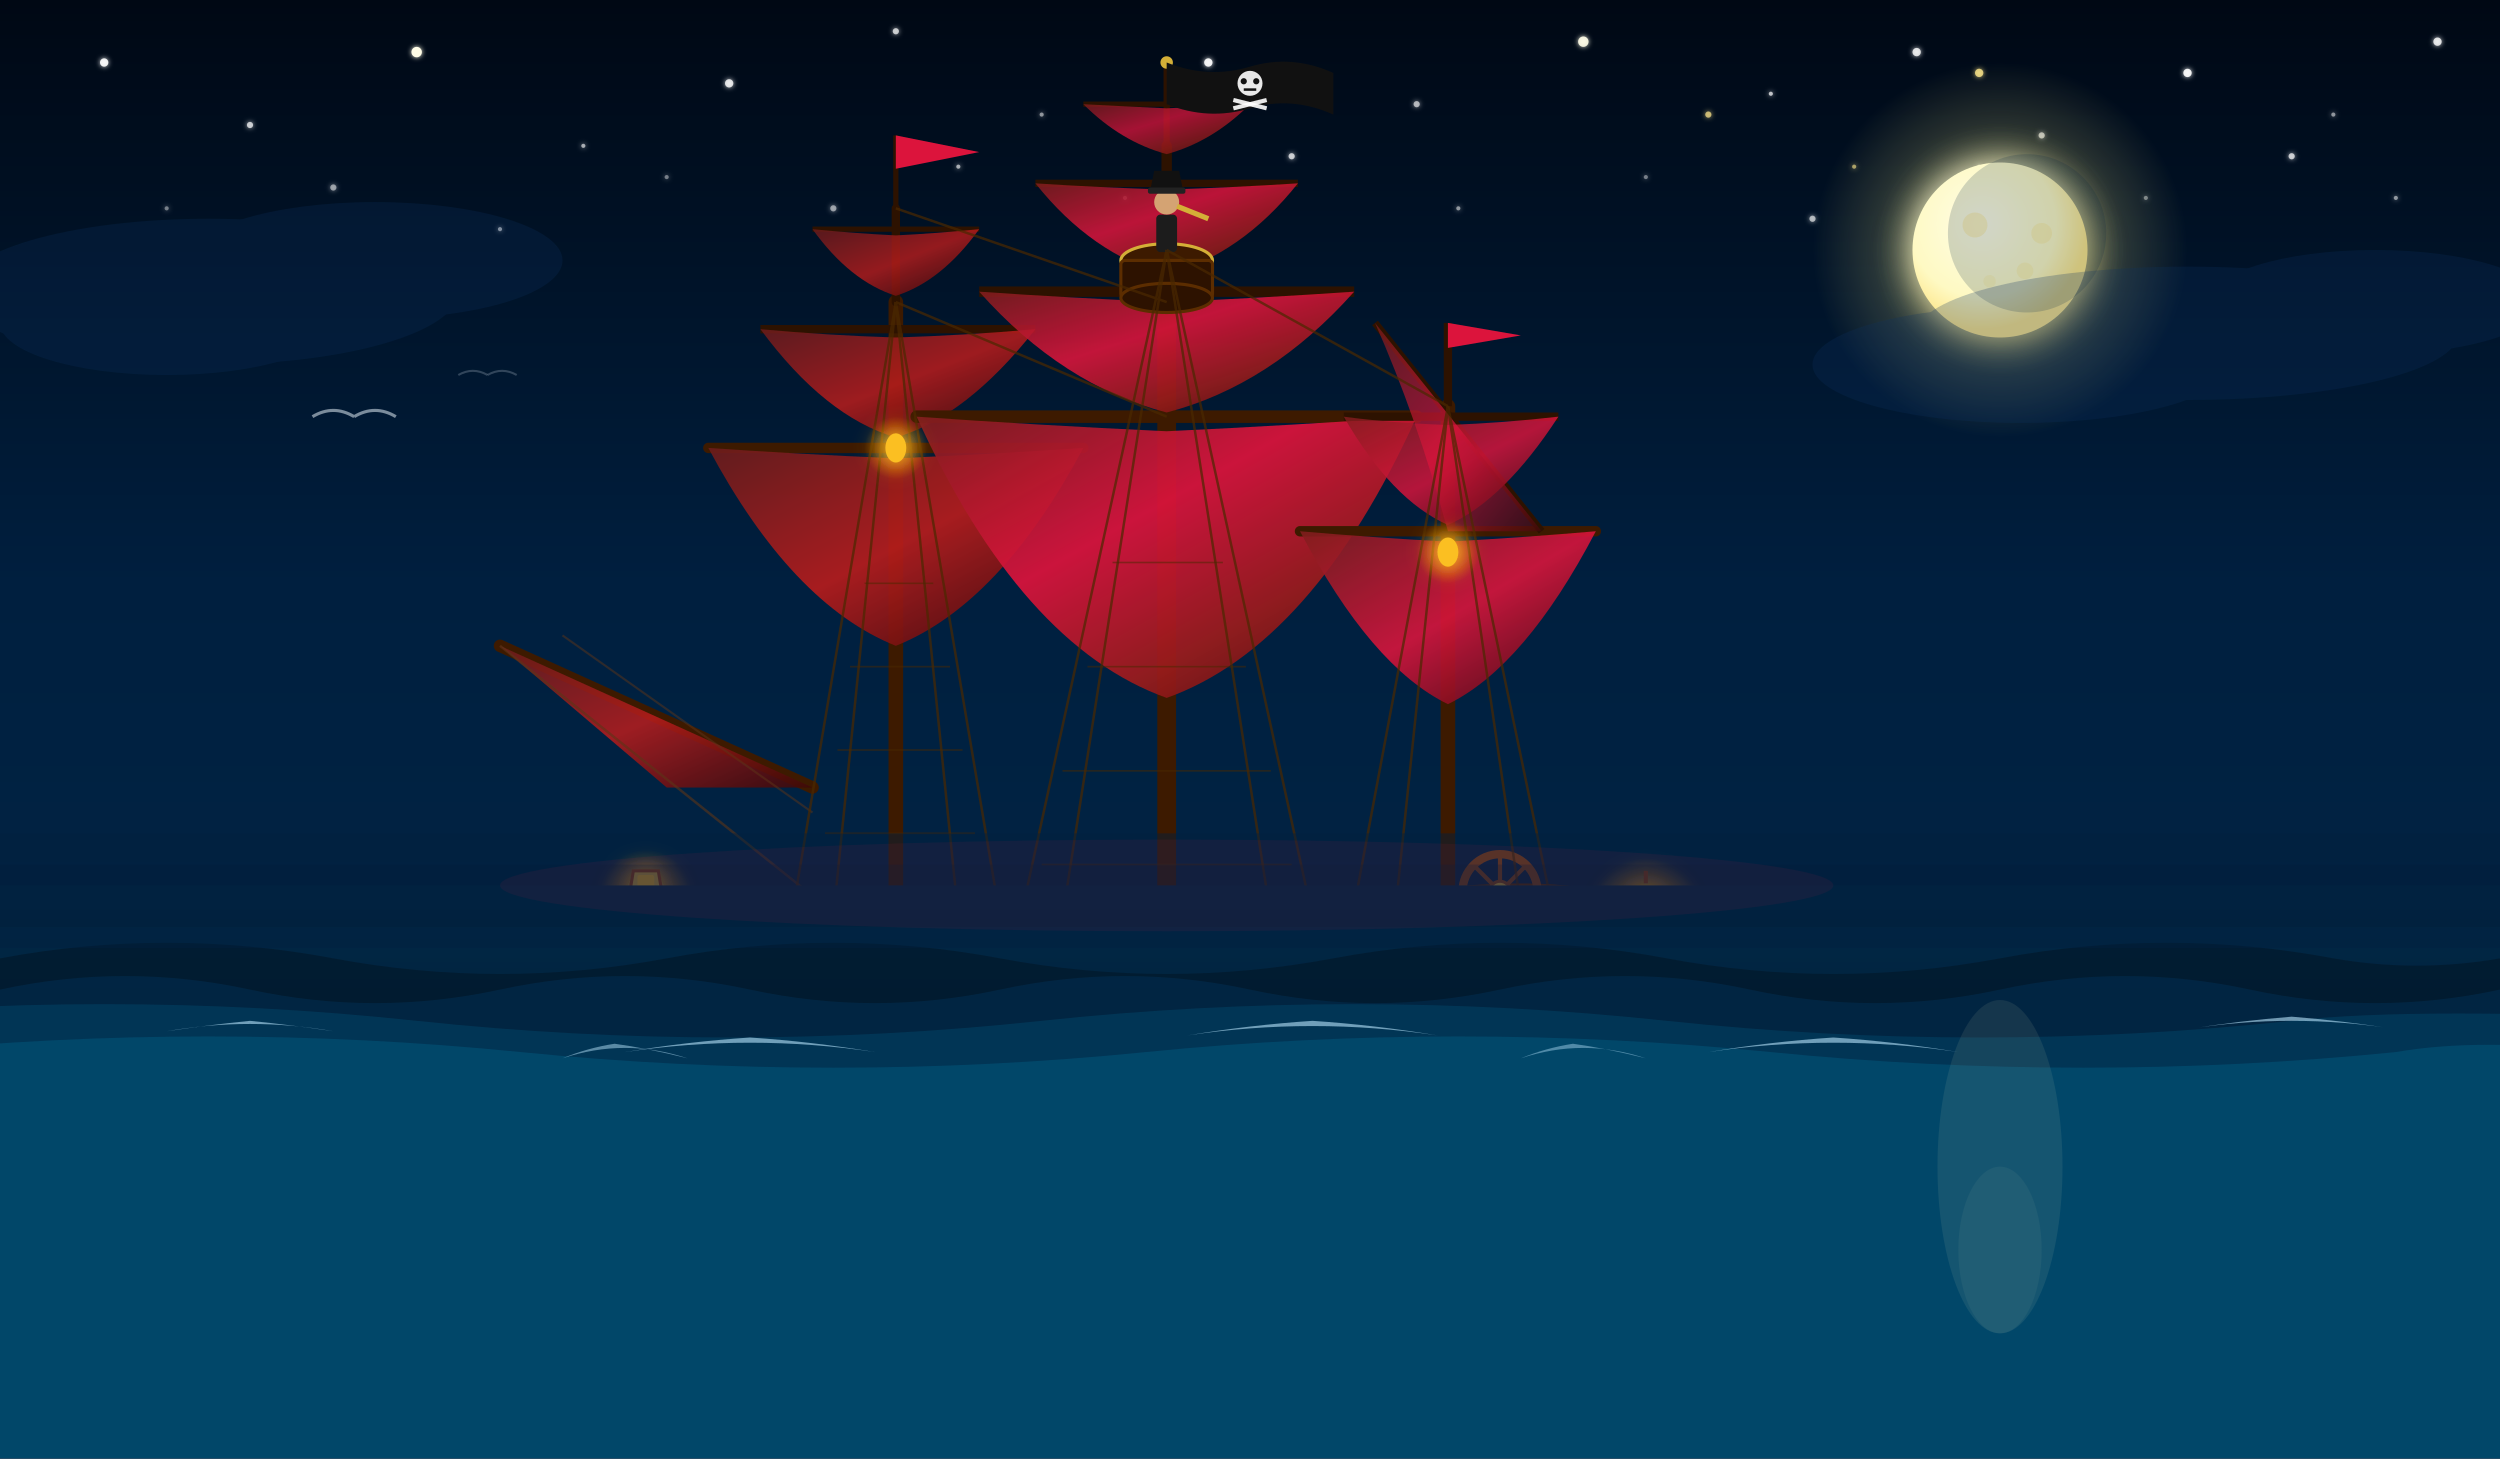
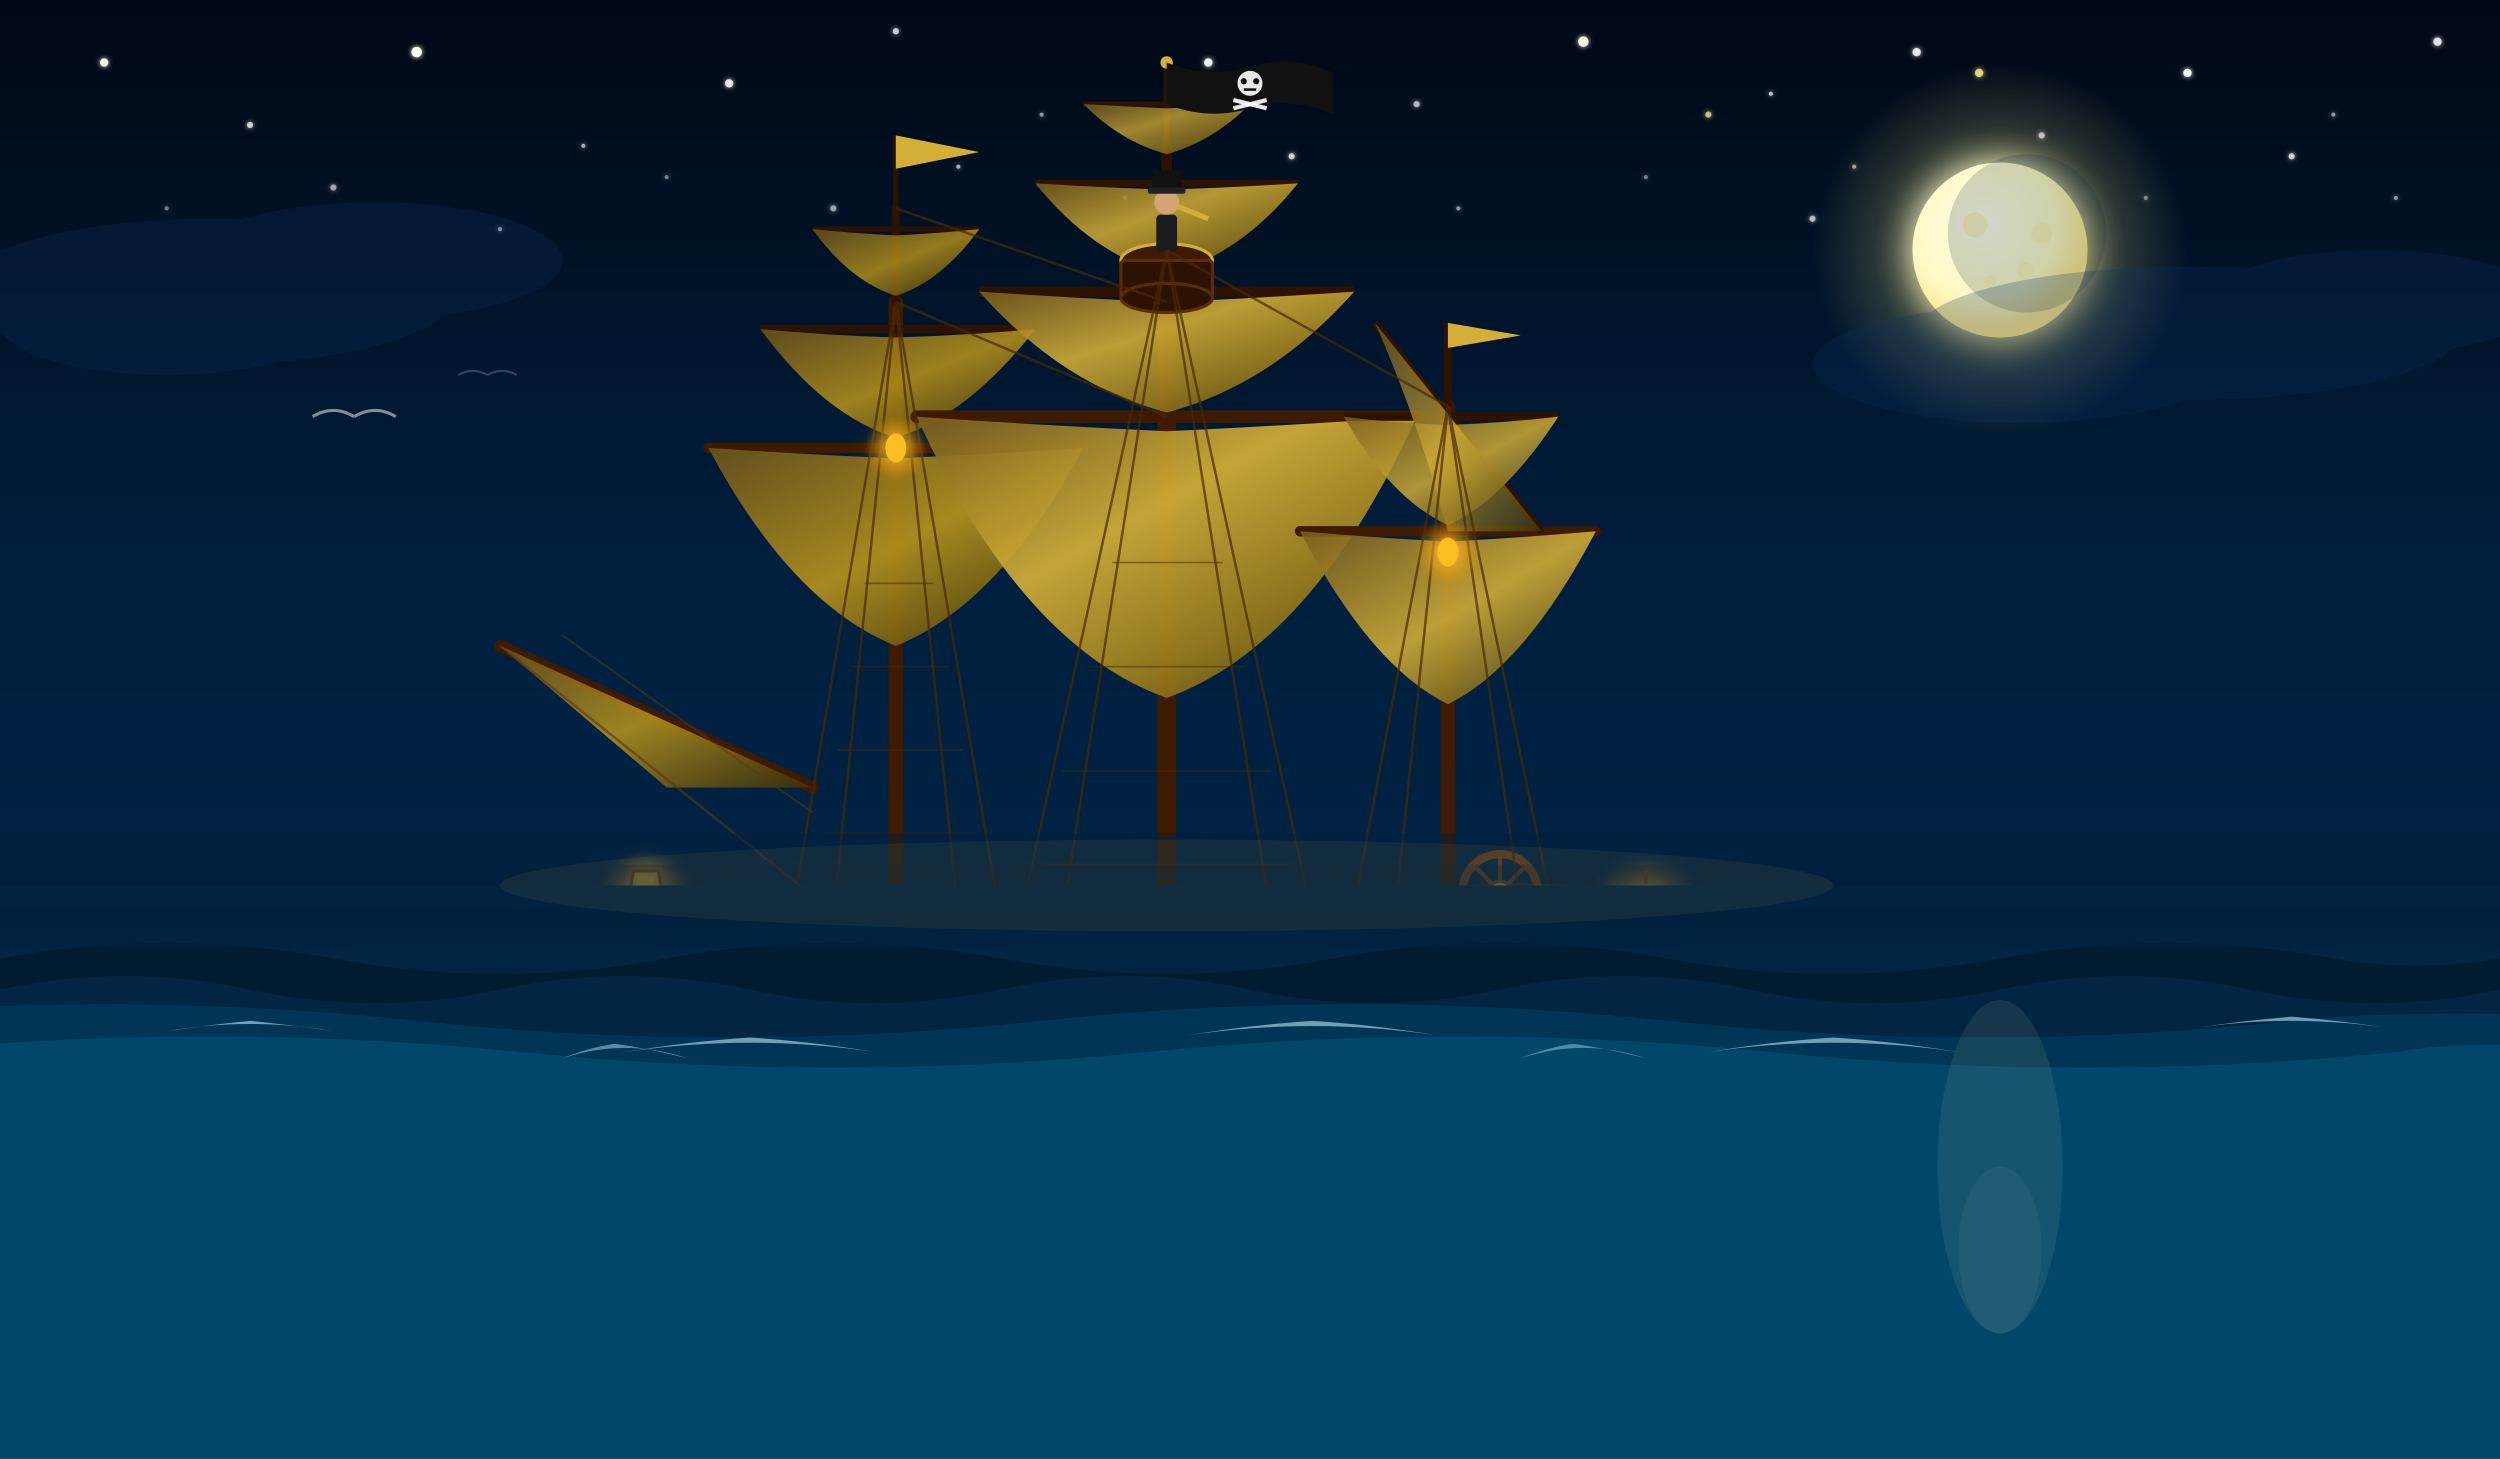
<svg xmlns="http://www.w3.org/2000/svg" viewBox="0 0 1200 700" style="width:100%;height:100%;">
  <defs>
    <linearGradient id="skyGrad" x1="0" y1="0" x2="0" y2="1">
      <stop offset="0%" stop-color="#000814" />
      <stop offset="40%" stop-color="#001f3f" />
      <stop offset="100%" stop-color="#022b4a" />
    </linearGradient>
    <linearGradient id="oceanGrad" x1="0" y1="0" x2="0" y2="1">
      <stop offset="0%" stop-color="#012a4a" />
      <stop offset="60%" stop-color="#011627" />
      <stop offset="100%" stop-color="#000d1a" />
    </linearGradient>
    <radialGradient id="moonGlow" cx="50%" cy="50%" r="50%">
      <stop offset="0%" stop-color="#fff9c4" stop-opacity="1" />
      <stop offset="50%" stop-color="#fef08a" stop-opacity="0.8" />
      <stop offset="100%" stop-color="#fef08a" stop-opacity="0" />
    </radialGradient>
    <radialGradient id="moonSurface" cx="40%" cy="35%" r="60%">
      <stop offset="0%" stop-color="#fffde7" />
      <stop offset="70%" stop-color="#fef9c3" />
      <stop offset="100%" stop-color="#fde68a" />
    </radialGradient>
    <radialGradient id="lanternGlow" cx="50%" cy="50%" r="50%">
      <stop offset="0%" stop-color="#fbbf24" stop-opacity="1" />
      <stop offset="60%" stop-color="#f59e0b" stop-opacity="0.5" />
      <stop offset="100%" stop-color="#f59e0b" stop-opacity="0" />
    </radialGradient>
    <linearGradient id="hullGrad" x1="0" y1="0" x2="1" y2="0">
      <stop offset="0%" stop-color="#1a0a00" />
      <stop offset="30%" stop-color="#3d1a00" />
      <stop offset="60%" stop-color="#2d1200" />
      <stop offset="100%" stop-color="#1a0800" />
    </linearGradient>
    <linearGradient id="deckGrad" x1="0" y1="0" x2="0" y2="1">
      <stop offset="0%" stop-color="#4a2200" />
      <stop offset="100%" stop-color="#2d1200" />
    </linearGradient>
    <linearGradient id="sailMain" x1="0" y1="0" x2="1" y2="1">
-       <stop offset="0%" stop-color="#7f1d1d" />
-       <stop offset="40%" stop-color="#dc143c" />
-       <stop offset="70%" stop-color="#991b1b" />
-       <stop offset="100%" stop-color="#450a0a" />
+       <stop offset="0%" stop-color="#785c1d" />
+       <stop offset="40%" stop-color="#d4af37" />
+       <stop offset="70%" stop-color="#997b1b" />
+       <stop offset="100%" stop-color="#45380a" />
    </linearGradient>
    <linearGradient id="sailFore" x1="0" y1="0" x2="1" y2="1">
-       <stop offset="0%" stop-color="#6b1c1c" />
-       <stop offset="50%" stop-color="#b91c1c" />
-       <stop offset="100%" stop-color="#3d0808" />
+       <stop offset="0%" stop-color="#6b531c" />
+       <stop offset="50%" stop-color="#b9941c" />
+       <stop offset="100%" stop-color="#3d3008" />
    </linearGradient>
    <linearGradient id="sailMizzen" x1="0" y1="0" x2="1" y2="1">
-       <stop offset="0%" stop-color="#7f1d1d" />
-       <stop offset="50%" stop-color="#dc143c" />
-       <stop offset="100%" stop-color="#450a0a" />
+       <stop offset="0%" stop-color="#785c1d" />
+       <stop offset="50%" stop-color="#d4af37" />
+       <stop offset="100%" stop-color="#45380a" />
    </linearGradient>
    <linearGradient id="foamGrad" x1="0" y1="0" x2="0" y2="1">
      <stop offset="0%" stop-color="#e0f2fe" stop-opacity="0.8" />
      <stop offset="100%" stop-color="#bae6fd" stop-opacity="0" />
    </linearGradient>
    <linearGradient id="cannonGrad" x1="0" y1="0" x2="0" y2="1">
      <stop offset="0%" stop-color="#4b5563" />
      <stop offset="50%" stop-color="#1f2937" />
      <stop offset="100%" stop-color="#111827" />
    </linearGradient>
    <linearGradient id="reflectionGrad" x1="0" y1="0" x2="0" y2="1">
-       <stop offset="0%" stop-color="#dc143c" stop-opacity="0.25" />
-       <stop offset="100%" stop-color="#dc143c" stop-opacity="0" />
+       <stop offset="0%" stop-color="#d4af37" stop-opacity="0.25" />
+       <stop offset="100%" stop-color="#d4af37" stop-opacity="0" />
    </linearGradient>
    <clipPath id="oceanClip">
      <rect x="0" y="420" width="1200" height="280" />
    </clipPath>
    <filter id="shadowFilter" x="-10%" y="-10%" width="120%" height="130%">
      <feDropShadow dx="4" dy="8" stdDeviation="6" flood-color="#000" flood-opacity="0.7" />
    </filter>
    <filter id="glowFilter" x="-50%" y="-50%" width="200%" height="200%">
      <feGaussianBlur in="SourceGraphic" stdDeviation="4" result="blur" />
      <feMerge>
        <feMergeNode in="blur" />
        <feMergeNode in="SourceGraphic" />
      </feMerge>
    </filter>
    <filter id="moonFilter" x="-40%" y="-40%" width="180%" height="180%">
      <feGaussianBlur in="SourceGraphic" stdDeviation="8" result="blur" />
      <feMerge>
        <feMergeNode in="blur" />
        <feMergeNode in="SourceGraphic" />
      </feMerge>
    </filter>
    <filter id="starGlow">
      <feGaussianBlur stdDeviation="1.2" result="blur" />
      <feMerge>
        <feMergeNode in="blur" />
        <feMergeNode in="SourceGraphic" />
      </feMerge>
    </filter>
    <filter id="smokeFilter">
      <feTurbulence type="turbulence" baseFrequency="0.05" numOctaves="3" result="noise" />
      <feDisplacementMap in="SourceGraphic" in2="noise" scale="8" xChannelSelector="R" yChannelSelector="G" />
    </filter>
  </defs>
  <rect width="1200" height="700" fill="url(#skyGrad)" />
  <g id="stars" filter="url(#starGlow)">
    <circle cx="50" cy="30" r="2" fill="#fff" opacity="0.9">
      <animate attributeName="opacity" values="0.9;0.3;0.9" dur="2.1s" repeatCount="indefinite" />
    </circle>
    <circle cx="120" cy="60" r="1.5" fill="#fff" opacity="0.7">
      <animate attributeName="opacity" values="0.7;0.2;0.7" dur="3.4s" repeatCount="indefinite" />
    </circle>
    <circle cx="200" cy="25" r="2.5" fill="#fffde7" opacity="1">
      <animate attributeName="opacity" values="1;0.4;1" dur="1.8s" repeatCount="indefinite" />
    </circle>
    <circle cx="280" cy="70" r="1" fill="#fff" opacity="0.6">
      <animate attributeName="opacity" values="0.6;0.1;0.6" dur="4.2s" repeatCount="indefinite" />
    </circle>
    <circle cx="350" cy="40" r="2" fill="#fff" opacity="0.8">
      <animate attributeName="opacity" values="0.8;0.3;0.8" dur="2.7s" repeatCount="indefinite" />
    </circle>
    <circle cx="430" cy="15" r="1.5" fill="#fff" opacity="0.7" />
    <circle cx="500" cy="55" r="1" fill="#fff" opacity="0.5">
      <animate attributeName="opacity" values="0.5;0.9;0.5" dur="3.1s" repeatCount="indefinite" />
    </circle>
    <circle cx="580" cy="30" r="2" fill="#fff" opacity="0.9" />
    <circle cx="680" cy="50" r="1.5" fill="#fff" opacity="0.6" />
    <circle cx="760" cy="20" r="2.5" fill="#fffde7" opacity="0.9">
      <animate attributeName="opacity" values="0.9;0.5;0.9" dur="2.3s" repeatCount="indefinite" />
    </circle>
    <circle cx="850" cy="45" r="1" fill="#fff" opacity="0.7" />
    <circle cx="920" cy="25" r="2" fill="#fff" opacity="0.8" />
    <circle cx="980" cy="65" r="1.5" fill="#fff" opacity="0.6" />
    <circle cx="1050" cy="35" r="2" fill="#fff" opacity="0.9" />
    <circle cx="1120" cy="55" r="1" fill="#fff" opacity="0.5" />
    <circle cx="1170" cy="20" r="2" fill="#fff" opacity="0.8" />
    <circle cx="80" cy="100" r="1" fill="#fff" opacity="0.4" />
    <circle cx="160" cy="90" r="1.5" fill="#fff" opacity="0.5" />
    <circle cx="240" cy="110" r="1" fill="#fff" opacity="0.6" />
    <circle cx="320" cy="85" r="1" fill="#fff" opacity="0.4" />
    <circle cx="400" cy="100" r="1.5" fill="#fff" opacity="0.5" />
    <circle cx="460" cy="80" r="1" fill="#fff" opacity="0.6" />
    <circle cx="540" cy="95" r="1" fill="#fff" opacity="0.4" />
    <circle cx="620" cy="75" r="1.5" fill="#fff" opacity="0.7" />
    <circle cx="700" cy="100" r="1" fill="#fff" opacity="0.5" />
    <circle cx="790" cy="85" r="1" fill="#fff" opacity="0.4" />
    <circle cx="870" cy="105" r="1.5" fill="#fff" opacity="0.6" />
    <circle cx="950" cy="80" r="1" fill="#fff" opacity="0.5" />
    <circle cx="1030" cy="95" r="1" fill="#fff" opacity="0.4" />
    <circle cx="1100" cy="75" r="1.5" fill="#fff" opacity="0.7" />
    <circle cx="1150" cy="95" r="1" fill="#fff" opacity="0.5" />
    <circle cx="820" cy="55" r="1.5" fill="#fde68a" opacity="0.7">
      <animate attributeName="opacity" values="0.7;1;0.7" dur="2s" repeatCount="indefinite" />
    </circle>
    <circle cx="890" cy="80" r="1" fill="#fde68a" opacity="0.6" />
    <circle cx="950" cy="35" r="2" fill="#fde68a" opacity="0.8">
      <animate attributeName="opacity" values="0.8;0.4;0.8" dur="3s" repeatCount="indefinite" />
    </circle>
    <line x1="300" y1="50" x2="380" y2="80" stroke="#fff" stroke-width="1.5" opacity="0">
      <animate attributeName="opacity" values="0;0;0;0;0;1;0" dur="8s" repeatCount="indefinite" />
      <animate attributeName="x1" values="300;350" dur="8s" repeatCount="indefinite" />
      <animate attributeName="x2" values="380;430" dur="8s" repeatCount="indefinite" />
    </line>
  </g>
  <g id="moon">
    <circle cx="960" cy="120" r="90" fill="url(#moonGlow)" opacity="0.3">
      <animate attributeName="opacity" values="0.3;0.5;0.3" dur="5s" repeatCount="indefinite" />
    </circle>
    <circle cx="960" cy="120" r="60" fill="url(#moonGlow)" opacity="0.2">
      <animate attributeName="opacity" values="0.2;0.4;0.2" dur="4s" repeatCount="indefinite" />
    </circle>
    <circle cx="960" cy="120" r="42" fill="url(#moonSurface)" filter="url(#moonFilter)" />
    <circle cx="948" cy="108" r="6" fill="#fde68a" opacity="0.4" />
    <circle cx="972" cy="130" r="4" fill="#fde68a" opacity="0.3" />
    <circle cx="955" cy="135" r="3" fill="#fde68a" opacity="0.25" />
    <circle cx="980" cy="112" r="5" fill="#fde68a" opacity="0.35" />
    <circle cx="973" cy="112" r="38" fill="#001f3f" opacity="0.18" />
  </g>
  <g opacity="0.25" fill="#0a3060">
    <ellipse cx="100" cy="140" rx="120" ry="35" />
    <ellipse cx="180" cy="125" rx="90" ry="28" />
    <ellipse cx="80" cy="155" rx="80" ry="25" />
    <ellipse cx="1050" cy="160" rx="130" ry="32" />
    <ellipse cx="1140" cy="145" rx="80" ry="25" />
    <ellipse cx="970" cy="175" rx="100" ry="28" />
  </g>
  <g id="shipGroup">
    <animateTransform attributeName="transform" type="translate" values="0,0; 0,-6; 0,4; 0,-4; 0,0" dur="5s" repeatCount="indefinite" calcMode="spline" keySplines="0.4 0 0.6 1; 0.4 0 0.6 1; 0.4 0 0.6 1; 0.4 0 0.6 1" />
    <line x1="390" y1="378" x2="240" y2="310" stroke="#3d1a00" stroke-width="6" stroke-linecap="round" />
    <polygon points="240,310 320,378 390,378" fill="url(#sailFore)" opacity="0.85">
      <animateTransform attributeName="transform" type="skewX" values="0;3;0;-2;0" dur="3.2s" repeatCount="indefinite" />
    </polygon>
    <line x1="240" y1="310" x2="390" y2="430" stroke="#5c3317" stroke-width="1.2" opacity="0.6" />
    <line x1="270" y1="305" x2="390" y2="390" stroke="#5c3317" stroke-width="1" opacity="0.5" />
    <path d="M300 440 Q250 445 220 460 Q190 475 200 490 L220 520 Q300 545 500 548 Q680 548 760 530 L780 510 Q790 495 775 480 Q760 465 730 455 Q700 445 650 440 Z" fill="url(#hullGrad)" stroke="#5c2d00" stroke-width="2" filter="url(#shadowFilter)" />
    <g stroke="#1a0800" stroke-width="1.2" opacity="0.6">
      <path d="M215 468 Q500 458 775 468" />
      <path d="M210 478 Q500 468 780 478" />
      <path d="M208 488 Q500 478 782 488" />
      <path d="M210 498 Q500 488 780 498" />
      <path d="M215 508 Q500 500 775 508" />
      <path d="M220 518 Q500 512 770 518" />
    </g>
    <path d="M220 462 Q500 452 775 462" stroke="#d4af37" stroke-width="2.5" fill="none" opacity="0.8" />
    <g fill="#0d0600" stroke="#d4af37" stroke-width="1">
      <rect x="270" y="472" width="22" height="14" rx="3" />
      <rect x="315" y="470" width="22" height="14" rx="3" />
      <rect x="360" y="470" width="22" height="14" rx="3" />
      <rect x="405" y="470" width="22" height="14" rx="3" />
      <rect x="450" y="470" width="22" height="14" rx="3" />
      <rect x="495" y="470" width="22" height="14" rx="3" />
      <rect x="545" y="470" width="22" height="14" rx="3" />
      <rect x="590" y="470" width="22" height="14" rx="3" />
      <rect x="635" y="470" width="22" height="14" rx="3" />
      <rect x="678" y="472" width="22" height="14" rx="3" />
    </g>
    <g fill="url(#cannonGrad)" stroke="#374151" stroke-width="1">
      <rect x="254" y="474" width="20" height="8" rx="2" />
      <rect x="298" y="472" width="20" height="8" rx="2" />
      <rect x="344" y="472" width="20" height="8" rx="2" />
      <rect x="390" y="472" width="20" height="8" rx="2" />
      <rect x="436" y="472" width="20" height="8" rx="2" />
      <rect x="482" y="472" width="20" height="8" rx="2" />
      <rect x="528" y="472" width="20" height="8" rx="2" />
      <rect x="574" y="472" width="20" height="8" rx="2" />
      <rect x="618" y="472" width="20" height="8" rx="2" />
      <rect x="662" y="474" width="20" height="8" rx="2" />
    </g>
    <path d="M300 440 Q270 450 240 470 Q230 460 250 445 Q270 430 300 440 Z" fill="#d4af37" />
    <path d="M240 465 Q225 455 215 470 Q225 480 240 475 Z" fill="#b45309" />
-     <circle cx="222" cy="468" r="3" fill="#dc143c" />
+     <circle cx="222" cy="468" r="3" fill="#d4af37" />
    <path d="M760 440 Q790 445 800 460 Q810 475 800 490 L780 510" fill="#3d1a00" stroke="#d4af37" stroke-width="2" />
    <g fill="#fbbf24" opacity="0.6">
      <ellipse cx="765" cy="462" rx="8" ry="10" />
      <ellipse cx="748" cy="460" rx="7" ry="9" />
      <ellipse cx="731" cy="460" rx="7" ry="9" />
    </g>
    <g fill="none" stroke="#fbbf24" stroke-width="1" opacity="0.4">
      <ellipse cx="765" cy="462" rx="8" ry="10" />
      <ellipse cx="748" cy="460" rx="7" ry="9" />
      <ellipse cx="731" cy="460" rx="7" ry="9" />
    </g>
    <path d="M295 440 Q500 428 750 440 L750 455 Q500 443 295 455 Z" fill="url(#deckGrad)" stroke="#5c2d00" stroke-width="1.5" />
    <g stroke="#2d1200" stroke-width="1" opacity="0.5">
      <line x1="320" y1="441" x2="320" y2="454" />
      <line x1="360" y1="439" x2="360" y2="452" />
      <line x1="400" y1="437" x2="400" y2="450" />
      <line x1="440" y1="436" x2="440" y2="449" />
      <line x1="480" y1="435" x2="480" y2="448" />
      <line x1="520" y1="434" x2="520" y2="447" />
      <line x1="560" y1="434" x2="560" y2="447" />
      <line x1="600" y1="435" x2="600" y2="448" />
      <line x1="640" y1="436" x2="640" y2="449" />
      <line x1="680" y1="437" x2="680" y2="450" />
      <line x1="720" y1="438" x2="720" y2="451" />
    </g>
    <path d="M680 428 Q750 420 780 432 L780 440 Q750 432 680 440 Z" fill="#3d1500" stroke="#5c2d00" stroke-width="1.5" />
    <g id="helm" transform="translate(720, 428)">
      <animateTransform attributeName="transform" type="rotate" values="0 720 428; 15 720 428; 0 720 428; -10 720 428; 0 720 428" dur="12s" repeatCount="indefinite" additive="sum" />
      <circle cx="0" cy="0" r="18" fill="none" stroke="#8b4513" stroke-width="4" />
      <g stroke="#8b4513" stroke-width="2">
        <line x1="0" y1="-18" x2="0" y2="18" />
        <line x1="-18" y1="0" x2="18" y2="0" />
        <line x1="-13" y1="-13" x2="13" y2="13" />
        <line x1="13" y1="-13" x2="-13" y2="13" />
      </g>
      <circle cx="0" cy="0" r="5" fill="#d4af37" stroke="#8b4513" stroke-width="1.5" />
    </g>
    <g transform="translate(350, 436)">
      <path d="M0 0 Q-5 10 -3 20 Q-1 30 0 40" stroke="#6b7280" stroke-width="2" fill="none" stroke-dasharray="3,3" />
      <line x1="0" y1="40" x2="0" y2="70" stroke="#4b5563" stroke-width="4" stroke-linecap="round" />
      <line x1="-12" y1="46" x2="12" y2="46" stroke="#4b5563" stroke-width="3" stroke-linecap="round" />
      <path d="M0 70 Q-15 80 -18 90" stroke="#4b5563" stroke-width="3.5" fill="none" stroke-linecap="round" />
      <path d="M0 70 Q15 80 18 90" stroke="#4b5563" stroke-width="3.5" fill="none" stroke-linecap="round" />
      <circle cx="0" cy="38" r="6" fill="none" stroke="#4b5563" stroke-width="3" />
    </g>
    <line x1="430" y1="440" x2="430" y2="145" stroke="#3d1a00" stroke-width="7" stroke-linecap="round" />
    <line x1="430" y1="145" x2="430" y2="100" stroke="#2d1200" stroke-width="4" stroke-linecap="round" />
    <line x1="430" y1="100" x2="430" y2="65" stroke="#2d1200" stroke-width="2.5" />
    <line x1="340" y1="215" x2="520" y2="215" stroke="#3d1a00" stroke-width="5" stroke-linecap="round" />
    <line x1="365" y1="158" x2="497" y2="158" stroke="#2d1200" stroke-width="4" />
    <line x1="390" y1="110" x2="470" y2="110" stroke="#2d1200" stroke-width="2.5" />
    <path d="M340 215 Q380 290 430 310 Q480 290 520 215 Q476 218 430 220 Q383 218 340 215 Z" fill="url(#sailFore)" opacity="0.9">
      <animate attributeName="d" values="         M340 215 Q380 290 430 310 Q480 290 520 215 Q476 218 430 220 Q383 218 340 215 Z;         M340 215 Q388 295 430 312 Q472 295 520 215 Q476 218 430 222 Q383 218 340 215 Z;         M340 215 Q374 286 430 308 Q486 286 520 215 Q476 218 430 218 Q383 218 340 215 Z;         M340 215 Q380 290 430 310 Q480 290 520 215 Q476 218 430 220 Q383 218 340 215 Z" dur="3s" repeatCount="indefinite" calcMode="spline" keySplines="0.4 0 0.6 1;0.4 0 0.6 1;0.4 0 0.6 1" />
    </path>
    <path d="M365 158 Q396 200 430 210 Q464 200 497 158 Q463 161 430 162 Q397 161 365 158 Z" fill="url(#sailFore)" opacity="0.85">
      <animate attributeName="d" values="         M365 158 Q396 200 430 210 Q464 200 497 158 Q463 161 430 162 Q397 161 365 158 Z;         M365 158 Q400 205 430 213 Q460 205 497 158 Q463 161 430 164 Q397 161 365 158 Z;         M365 158 Q392 196 430 208 Q468 196 497 158 Q463 161 430 160 Q397 161 365 158 Z;         M365 158 Q396 200 430 210 Q464 200 497 158 Q463 161 430 162 Q397 161 365 158 Z" dur="2.8s" repeatCount="indefinite" />
    </path>
    <path d="M390 110 Q408 135 430 142 Q452 135 470 110 Q450 112 430 113 Q410 112 390 110 Z" fill="url(#sailFore)" opacity="0.8">
      <animate attributeName="d" values="         M390 110 Q408 135 430 142 Q452 135 470 110 Q450 112 430 113 Q410 112 390 110 Z;         M390 110 Q410 138 430 144 Q450 138 470 110 Q450 112 430 115 Q410 112 390 110 Z;         M390 110 Q406 132 430 140 Q454 132 470 110 Q450 112 430 111 Q410 112 390 110 Z;         M390 110 Q408 135 430 142 Q452 135 470 110 Q450 112 430 113 Q410 112 390 110 Z" dur="2.5s" repeatCount="indefinite" />
    </path>
    <line x1="560" y1="440" x2="560" y2="120" stroke="#3d1a00" stroke-width="9" stroke-linecap="round" />
    <line x1="560" y1="120" x2="560" y2="70" stroke="#2d1200" stroke-width="5" stroke-linecap="round" />
    <line x1="560" y1="70" x2="560" y2="30" stroke="#2d1200" stroke-width="3" />
    <line x1="440" y1="200" x2="680" y2="200" stroke="#3d1a00" stroke-width="6" stroke-linecap="round" />
    <line x1="470" y1="140" x2="650" y2="140" stroke="#2d1200" stroke-width="5" />
    <line x1="497" y1="88" x2="623" y2="88" stroke="#2d1200" stroke-width="3.5" />
    <line x1="520" y1="50" x2="600" y2="50" stroke="#2d1200" stroke-width="2.5" />
    <path d="M440 200 Q490 310 560 335 Q630 310 680 200 Q623 204 560 207 Q496 204 440 200 Z" fill="url(#sailMain)" opacity="0.92">
      <animate attributeName="d" values="         M440 200 Q490 310 560 335 Q630 310 680 200 Q623 204 560 207 Q496 204 440 200 Z;         M440 200 Q498 318 560 340 Q622 318 680 200 Q623 204 560 210 Q496 204 440 200 Z;         M440 200 Q482 305 560 330 Q638 305 680 200 Q623 204 560 204 Q496 204 440 200 Z;         M440 200 Q490 310 560 335 Q630 310 680 200 Q623 204 560 207 Q496 204 440 200 Z" dur="3.5s" repeatCount="indefinite" calcMode="spline" keySplines="0.4 0 0.6 1;0.4 0 0.6 1;0.4 0 0.6 1" />
    </path>
    <path d="M470 140 Q510 185 560 198 Q610 185 650 140 Q606 143 560 145 Q513 143 470 140 Z" fill="url(#sailMain)" opacity="0.88">
      <animate attributeName="d" values="         M470 140 Q510 185 560 198 Q610 185 650 140 Q606 143 560 145 Q513 143 470 140 Z;         M470 140 Q515 190 560 202 Q605 190 650 140 Q606 143 560 148 Q513 143 470 140 Z;         M470 140 Q506 181 560 195 Q614 181 650 140 Q606 143 560 142 Q513 143 470 140 Z;         M470 140 Q510 185 560 198 Q610 185 650 140 Q606 143 560 145 Q513 143 470 140 Z" dur="3.1s" repeatCount="indefinite" />
    </path>
    <path d="M497 88 Q524 122 560 132 Q596 122 623 88 Q592 90 560 91 Q527 90 497 88 Z" fill="url(#sailMain)" opacity="0.85">
      <animate attributeName="d" values="         M497 88 Q524 122 560 132 Q596 122 623 88 Q592 90 560 91 Q527 90 497 88 Z;         M497 88 Q527 126 560 135 Q593 126 623 88 Q592 90 560 94 Q527 90 497 88 Z;         M497 88 Q521 119 560 129 Q599 119 623 88 Q592 90 560 88 Q527 90 497 88 Z;         M497 88 Q524 122 560 132 Q596 122 623 88 Q592 90 560 91 Q527 90 497 88 Z" dur="2.7s" repeatCount="indefinite" />
    </path>
    <path d="M520 50 Q538 68 560 74 Q582 68 600 50 Q581 51 560 52 Q538 51 520 50 Z" fill="url(#sailMain)" opacity="0.75">
      <animate attributeName="d" values="         M520 50 Q538 68 560 74 Q582 68 600 50 Q581 51 560 52 Q538 51 520 50 Z;         M520 50 Q540 70 560 76 Q580 70 600 50 Q581 51 560 54 Q538 51 520 50 Z;         M520 50 Q536 66 560 72 Q584 66 600 50 Q581 51 560 50 Q538 51 520 50 Z;         M520 50 Q538 68 560 74 Q582 68 600 50 Q581 51 560 52 Q538 51 520 50 Z" dur="2.3s" repeatCount="indefinite" />
    </path>
    <g id="crowsNest" transform="translate(560, 125)">
      <ellipse cx="0" cy="0" rx="22" ry="8" fill="#3d1a00" stroke="#d4af37" stroke-width="1.5" />
      <rect x="-22" y="0" width="44" height="18" rx="2" fill="#2d1200" stroke="#5c2d00" stroke-width="1.5" />
      <ellipse cx="0" cy="18" rx="22" ry="7" fill="#2d1200" stroke="#5c2d00" stroke-width="1.5" />
      <rect x="-5" y="-22" width="10" height="18" rx="2" fill="#1c1c1c" />
      <circle cx="0" cy="-28" r="6" fill="#d4a373" />
      <path d="M-8 -33 L8 -33 L6 -43 L-6 -43 Z" fill="#111" />
      <rect x="-9" y="-35" width="18" height="3" rx="1" fill="#222" />
      <line x1="5" y1="-26" x2="20" y2="-20" stroke="#d4af37" stroke-width="2.5" />
    </g>
    <line x1="695" y1="435" x2="695" y2="195" stroke="#3d1a00" stroke-width="7" stroke-linecap="round" />
    <line x1="695" y1="195" x2="695" y2="155" stroke="#2d1200" stroke-width="4" />
    <line x1="624" y1="255" x2="766" y2="255" stroke="#3d1a00" stroke-width="5" stroke-linecap="round" />
    <line x1="645" y1="200" x2="748" y2="200" stroke="#2d1200" stroke-width="4" />
    <line x1="660" y1="155" x2="740" y2="255" stroke="#2d1200" stroke-width="3.5" />
    <path d="M624 255 Q658 320 695 338 Q732 320 766 255 Q731 258 695 260 Q658 258 624 255 Z" fill="url(#sailMizzen)" opacity="0.88">
      <animate attributeName="d" values="         M624 255 Q658 320 695 338 Q732 320 766 255 Q731 258 695 260 Q658 258 624 255 Z;         M624 255 Q662 326 695 342 Q728 326 766 255 Q731 258 695 262 Q658 258 624 255 Z;         M624 255 Q654 315 695 334 Q736 315 766 255 Q731 258 695 257 Q658 258 624 255 Z;         M624 255 Q658 320 695 338 Q732 320 766 255 Q731 258 695 260 Q658 258 624 255 Z" dur="3.3s" repeatCount="indefinite" />
    </path>
    <path d="M645 200 Q668 240 695 252 Q722 240 748 200 Q722 203 695 204 Q667 203 645 200 Z" fill="url(#sailMizzen)" opacity="0.82">
      <animate attributeName="d" values="         M645 200 Q668 240 695 252 Q722 240 748 200 Q722 203 695 204 Q667 203 645 200 Z;         M645 200 Q671 244 695 255 Q719 244 748 200 Q722 203 695 207 Q667 203 645 200 Z;         M645 200 Q665 237 695 249 Q725 237 748 200 Q722 203 695 201 Q667 203 645 200 Z;         M645 200 Q668 240 695 252 Q722 240 748 200 Q722 203 695 204 Q667 203 645 200 Z" dur="2.9s" repeatCount="indefinite" />
    </path>
    <path d="M660 155 Q680 200 695 255 L740 255 Z" fill="url(#sailMizzen)" opacity="0.7">
      <animate attributeName="d" values="         M660 155 Q680 200 695 255 L740 255 Z;         M660 155 Q684 204 695 258 L740 255 Z;         M660 155 Q676 197 695 252 L740 255 Z;         M660 155 Q680 200 695 255 L740 255 Z" dur="2.6s" repeatCount="indefinite" />
    </path>
    <g stroke="#4a2800" stroke-width="1.2" opacity="0.7">
      <line x1="430" y1="145" x2="380" y2="440" />
      <line x1="430" y1="145" x2="400" y2="440" />
      <line x1="430" y1="145" x2="460" y2="440" />
      <line x1="430" y1="145" x2="480" y2="440" />
      <line x1="560" y1="120" x2="490" y2="440" />
      <line x1="560" y1="120" x2="510" y2="440" />
      <line x1="560" y1="120" x2="610" y2="440" />
      <line x1="560" y1="120" x2="630" y2="440" />
      <line x1="695" y1="195" x2="650" y2="435" />
      <line x1="695" y1="195" x2="670" y2="435" />
      <line x1="695" y1="195" x2="730" y2="435" />
      <line x1="695" y1="195" x2="745" y2="435" />
      <line x1="430" y1="145" x2="560" y2="200" />
      <line x1="560" y1="120" x2="695" y2="195" />
      <line x1="430" y1="100" x2="560" y2="145" />
    </g>
    <g stroke="#4a2800" stroke-width="0.8" opacity="0.5">
      <line x1="415" y1="280" x2="448" y2="280" />
      <line x1="408" y1="320" x2="456" y2="320" />
      <line x1="402" y1="360" x2="462" y2="360" />
      <line x1="396" y1="400" x2="468" y2="400" />
      <line x1="534" y1="270" x2="587" y2="270" />
      <line x1="522" y1="320" x2="598" y2="320" />
      <line x1="510" y1="370" x2="610" y2="370" />
      <line x1="500" y1="415" x2="620" y2="415" />
    </g>
    <g transform="translate(560, 30)">
      <circle cx="0" cy="0" r="3" fill="#d4af37" />
      <path id="flagPath" d="M0 0 Q20 8 40 2 Q60 -4 80 5 L80 25 Q60 16 40 22 Q20 28 0 20 Z" fill="#111111">
        <animate attributeName="d" values="           M0 0 Q20 8 40 2 Q60 -4 80 5 L80 25 Q60 16 40 22 Q20 28 0 20 Z;           M0 0 Q20 -5 40 3 Q60 10 80 2 L80 22 Q60 30 40 23 Q20 15 0 20 Z;           M0 0 Q20 10 40 0 Q60 -8 80 6 L80 26 Q60 14 40 20 Q20 30 0 20 Z;           M0 0 Q20 8 40 2 Q60 -4 80 5 L80 25 Q60 16 40 22 Q20 28 0 20 Z" dur="2s" repeatCount="indefinite" />
      </path>
      <circle cx="40" cy="10" r="6" fill="#fff" opacity="0.9" />
      <circle cx="37" cy="9" r="1.5" fill="#111" />
      <circle cx="43" cy="9" r="1.5" fill="#111" />
      <path d="M37 13 L43 13" stroke="#111" stroke-width="1.2" fill="none" />
      <line x1="32" y1="18" x2="48" y2="22" stroke="#fff" stroke-width="2" opacity="0.9" />
      <line x1="48" y1="18" x2="32" y2="22" stroke="#fff" stroke-width="2" opacity="0.9" />
    </g>
    <g transform="translate(430, 65)">
-       <path d="M0 0 L40 8 L0 16 Z" fill="#dc143c">
+       <path d="M0 0 L40 8 L0 16 Z" fill="#d4af37">
        <animate attributeName="d" values="           M0 0 L40 8 L0 16 Z;           M0 0 Q20 3 40 10 L0 16 Z;           M0 0 Q20 12 40 6 L0 16 Z;           M0 0 L40 8 L0 16 Z" dur="1.8s" repeatCount="indefinite" />
      </path>
    </g>
    <g transform="translate(695, 155)">
-       <path d="M0 0 L35 6 L0 12 Z" fill="#dc143c">
+       <path d="M0 0 L35 6 L0 12 Z" fill="#d4af37">
        <animate attributeName="d" values="           M0 0 L35 6 L0 12 Z;           M0 0 Q18 2 35 8 L0 12 Z;           M0 0 Q18 10 35 4 L0 12 Z;           M0 0 L35 6 L0 12 Z" dur="1.6s" repeatCount="indefinite" />
      </path>
    </g>
    <g id="sternLantern" transform="translate(790, 440)" filter="url(#glowFilter)">
      <circle cx="0" cy="0" r="28" fill="url(#lanternGlow)" opacity="0.6">
        <animate attributeName="opacity" values="0.6;1;0.4;0.9;0.6" dur="1.7s" repeatCount="indefinite" />
      </circle>
      <path d="M-7 -14 L7 -14 L10 0 L7 14 L-7 14 L-10 0 Z" fill="#d4af37" stroke="#92400e" stroke-width="1.5" />
      <rect x="-5" y="-12" width="10" height="24" rx="1" fill="#fbbf24" opacity="0.8">
        <animate attributeName="opacity" values="0.8;1;0.5;1;0.8" dur="1.7s" repeatCount="indefinite" />
      </rect>
      <line x1="0" y1="-16" x2="0" y2="-22" stroke="#92400e" stroke-width="2" />
    </g>
    <g transform="translate(310, 430)" filter="url(#glowFilter)">
      <circle cx="0" cy="0" r="22" fill="url(#lanternGlow)" opacity="0.5">
        <animate attributeName="opacity" values="0.5;0.9;0.3;0.8;0.5" dur="2.1s" repeatCount="indefinite" />
      </circle>
      <path d="M-6 -12 L6 -12 L8 0 L6 12 L-6 12 L-8 0 Z" fill="#d4af37" stroke="#92400e" stroke-width="1.5" />
      <rect x="-4" y="-10" width="8" height="20" rx="1" fill="#fbbf24" opacity="0.8">
        <animate attributeName="opacity" values="0.8;1;0.5;1;0.8" dur="2.1s" repeatCount="indefinite" />
      </rect>
    </g>
    <g transform="translate(430, 215)" filter="url(#glowFilter)">
      <circle cx="0" cy="0" r="15" fill="url(#lanternGlow)" opacity="0.5">
        <animate attributeName="opacity" values="0.5;0.9;0.3;0.7;0.5" dur="1.9s" repeatCount="indefinite" />
      </circle>
      <ellipse cx="0" cy="0" rx="5" ry="7" fill="#fbbf24" />
    </g>
    <g transform="translate(695, 265)" filter="url(#glowFilter)">
      <circle cx="0" cy="0" r="15" fill="url(#lanternGlow)" opacity="0.5">
        <animate attributeName="opacity" values="0.5;0.8;0.4;0.9;0.5" dur="2.3s" repeatCount="indefinite" />
      </circle>
      <ellipse cx="0" cy="0" rx="5" ry="7" fill="#fbbf24" />
    </g>
    <g fill="none" stroke="#5c3317" stroke-width="1.5" opacity="0.7">
      <ellipse cx="480" cy="438" rx="10" ry="5" />
      <ellipse cx="480" cy="436" rx="7" ry="3.5" />
      <ellipse cx="620" cy="438" rx="10" ry="5" />
      <ellipse cx="620" cy="436" rx="7" ry="3.5" />
    </g>
    <ellipse cx="560" cy="510" rx="180" ry="25" fill="url(#reflectionGrad)" opacity="0.35">
      <animate attributeName="rx" values="180;160;185;170;180" dur="4s" repeatCount="indefinite" />
      <animate attributeName="opacity" values="0.35;0.5;0.25;0.4;0.35" dur="4s" repeatCount="indefinite" />
    </ellipse>
    <ellipse cx="430" cy="505" rx="80" ry="12" fill="url(#reflectionGrad)" opacity="0.2">
      <animate attributeName="opacity" values="0.2;0.35;0.15;0.3;0.2" dur="3.5s" repeatCount="indefinite" />
    </ellipse>
  </g>
  <rect x="0" y="425" width="1200" height="275" fill="url(#oceanGrad)" />
  <g opacity="0.6">
    <path d="M0 460 Q80 445 160 460 Q240 475 320 460 Q400 445 480 460 Q560 475 640 460 Q720 445 800 460 Q880 475 960 460 Q1040 445 1120 460 Q1160 467 1200 460 V700 H0 Z" fill="#011627">
      <animate attributeName="d" values="         M0 460 Q80 445 160 460 Q240 475 320 460 Q400 445 480 460 Q560 475 640 460 Q720 445 800 460 Q880 475 960 460 Q1040 445 1120 460 Q1160 467 1200 460 V700 H0 Z;         M0 465 Q80 450 160 465 Q240 480 320 465 Q400 450 480 465 Q560 480 640 465 Q720 450 800 465 Q880 480 960 465 Q1040 450 1120 465 Q1160 472 1200 465 V700 H0 Z;         M0 460 Q80 445 160 460 Q240 475 320 460 Q400 445 480 460 Q560 475 640 460 Q720 445 800 460 Q880 475 960 460 Q1040 445 1120 460 Q1160 467 1200 460 V700 H0 Z" dur="7s" repeatCount="indefinite" />
      <animateTransform attributeName="transform" type="translate" values="0,0;-40,0;0,0" dur="7s" repeatCount="indefinite" />
    </path>
  </g>
  <g opacity="0.7">
    <path d="M0 475 Q60 462 120 475 Q180 488 240 475 Q300 462 360 475 Q420 488 480 475 Q540 462 600 475 Q660 488 720 475 Q780 462 840 475 Q900 488 960 475 Q1020 462 1080 475 Q1140 488 1200 475 V700 H0 Z" fill="#012a4a">
      <animate attributeName="d" values="         M0 475 Q60 462 120 475 Q180 488 240 475 Q300 462 360 475 Q420 488 480 475 Q540 462 600 475 Q660 488 720 475 Q780 462 840 475 Q900 488 960 475 Q1020 462 1080 475 Q1140 488 1200 475 V700 H0 Z;         M0 480 Q60 467 120 480 Q180 493 240 480 Q300 467 360 480 Q420 493 480 480 Q540 467 600 480 Q660 493 720 480 Q780 467 840 480 Q900 493 960 480 Q1020 467 1080 480 Q1140 493 1200 480 V700 H0 Z;         M0 475 Q60 462 120 475 Q180 488 240 475 Q300 462 360 475 Q420 488 480 475 Q540 462 600 475 Q660 488 720 475 Q780 462 840 475 Q900 488 960 475 Q1020 462 1080 475 Q1140 488 1200 475 V700 H0 Z" dur="5.5s" repeatCount="indefinite" calcMode="spline" keySplines="0.4 0 0.6 1;0.4 0 0.6 1" />
      <animateTransform attributeName="transform" type="translate" values="0,0;60,0;0,0" dur="5.5s" repeatCount="indefinite" />
    </path>
  </g>
  <path d="M-100 490 Q50 474 200 490 Q350 506 500 490 Q650 474 800 490 Q950 506 1100 490 Q1160 483 1300 490 V700 H-100 Z" fill="#013a5a" opacity="0.8">
    <animate attributeName="d" values="       M-100 490 Q50 474 200 490 Q350 506 500 490 Q650 474 800 490 Q950 506 1100 490 Q1160 483 1300 490 V700 H-100 Z;       M-100 496 Q50 480 200 496 Q350 512 500 496 Q650 480 800 496 Q950 512 1100 496 Q1160 489 1300 496 V700 H-100 Z;       M-100 490 Q50 474 200 490 Q350 506 500 490 Q650 474 800 490 Q950 506 1100 490 Q1160 483 1300 490 V700 H-100 Z" dur="4.2s" repeatCount="indefinite" calcMode="spline" keySplines="0.4 0 0.6 1;0.4 0 0.6 1" />
    <animateTransform attributeName="transform" type="translate" values="0,0;-80,0;0,0" dur="4.2s" repeatCount="indefinite" />
  </path>
  <path d="M-50 505 Q100 490 250 505 Q400 520 550 505 Q700 490 850 505 Q1000 520 1150 505 Q1190 498 1250 505 V700 H-50 Z" fill="#014d70" opacity="0.75">
    <animate attributeName="d" values="       M-50 505 Q100 490 250 505 Q400 520 550 505 Q700 490 850 505 Q1000 520 1150 505 Q1190 498 1250 505 V700 H-50 Z;       M-50 512 Q100 497 250 512 Q400 527 550 512 Q700 497 850 512 Q1000 527 1150 512 Q1190 505 1250 512 V700 H-50 Z;       M-50 505 Q100 490 250 505 Q400 520 550 505 Q700 490 850 505 Q1000 520 1150 505 Q1190 498 1250 505 V700 H-50 Z" dur="3.5s" repeatCount="indefinite" calcMode="spline" keySplines="0.4 0 0.6 1;0.4 0 0.6 1" />
    <animateTransform attributeName="transform" type="translate" values="0,0;100,0;0,0" dur="3.5s" repeatCount="indefinite" />
  </path>
  <g opacity="0.6" fill="#bae6fd">
    <path d="M80 495 Q120 488 160 495 Q140 492 120 490 Q100 492 80 495 Z">
      <animateTransform attributeName="transform" type="translate" values="0,0;15,-2;0,0" dur="3.5s" repeatCount="indefinite" />
    </path>
    <path d="M300 505 Q360 496 420 505 Q390 500 360 498 Q330 500 300 505 Z">
      <animateTransform attributeName="transform" type="translate" values="0,0;-20,3;0,0" dur="4s" repeatCount="indefinite" />
    </path>
    <path d="M570 497 Q630 488 690 497 Q660 492 630 490 Q600 492 570 497 Z">
      <animateTransform attributeName="transform" type="translate" values="0,0;18,-2;0,0" dur="3.8s" repeatCount="indefinite" />
    </path>
    <path d="M820 505 Q880 496 940 505 Q910 500 880 498 Q850 500 820 505 Z">
      <animateTransform attributeName="transform" type="translate" values="0,0;-15,2;0,0" dur="4.2s" repeatCount="indefinite" />
    </path>
    <path d="M1050 494 Q1100 486 1150 494 Q1125 490 1100 488 Q1075 490 1050 494 Z">
      <animateTransform attributeName="transform" type="translate" values="0,0;12,-1;0,0" dur="3.2s" repeatCount="indefinite" />
    </path>
    <path d="M270 508 Q300 498 330 508 Q310 503 295 501 Q282 503 270 508 Z" opacity="0.8">
      <animate attributeName="opacity" values="0.8;0.3;0.8" dur="2.5s" repeatCount="indefinite" />
    </path>
    <path d="M730 508 Q760 498 790 508 Q770 503 755 501 Q742 503 730 508 Z" opacity="0.7">
      <animate attributeName="opacity" values="0.7;0.2;0.7" dur="2.8s" repeatCount="indefinite" />
    </path>
  </g>
  <ellipse cx="960" cy="560" rx="30" ry="80" fill="#fef9c3" opacity="0.08">
    <animate attributeName="rx" values="30;18;35;22;30" dur="4s" repeatCount="indefinite" />
    <animate attributeName="opacity" values="0.08;0.15;0.05;0.12;0.08" dur="4s" repeatCount="indefinite" />
  </ellipse>
  <ellipse cx="960" cy="600" rx="20" ry="40" fill="#fef9c3" opacity="0.05">
    <animate attributeName="opacity" values="0.05;0.1;0.03;0.08;0.05" dur="3.5s" repeatCount="indefinite" />
  </ellipse>
  <g fill="none" stroke="#cdd8e3" stroke-width="1.5" opacity="0.6">
    <g>
      <path d="M150 200 Q160 194 170 200">
        <animateTransform attributeName="transform" type="translate" values="0,0;200,-20;400,-10" dur="14s" repeatCount="indefinite" />
      </path>
      <path d="M170 200 Q180 194 190 200">
        <animateTransform attributeName="transform" type="translate" values="0,0;200,-20;400,-10" dur="14s" repeatCount="indefinite" />
      </path>
    </g>
    <g>
      <path d="M220 180 Q227 176 234 180" stroke-width="1" opacity="0.4">
        <animateTransform attributeName="transform" type="translate" values="0,0;150,-10;300,-5" dur="18s" repeatCount="indefinite" />
      </path>
      <path d="M234 180 Q241 176 248 180" stroke-width="1" opacity="0.4">
        <animateTransform attributeName="transform" type="translate" values="0,0;150,-10;300,-5" dur="18s" repeatCount="indefinite" />
      </path>
    </g>
  </g>
  <rect x="0" y="400" width="1200" height="55" fill="#001f3f" opacity="0.45" />
  <rect x="0" y="415" width="1200" height="30" fill="#001a35" opacity="0.3" />
-   <ellipse cx="560" cy="425" rx="320" ry="22" fill="#dc143c" opacity="0.08">
+   <ellipse cx="560" cy="425" rx="320" ry="22" fill="#d4af37" opacity="0.08">
    <animate attributeName="opacity" values="0.08;0.14;0.06;0.1;0.08" dur="5s" repeatCount="indefinite" />
  </ellipse>
</svg>
